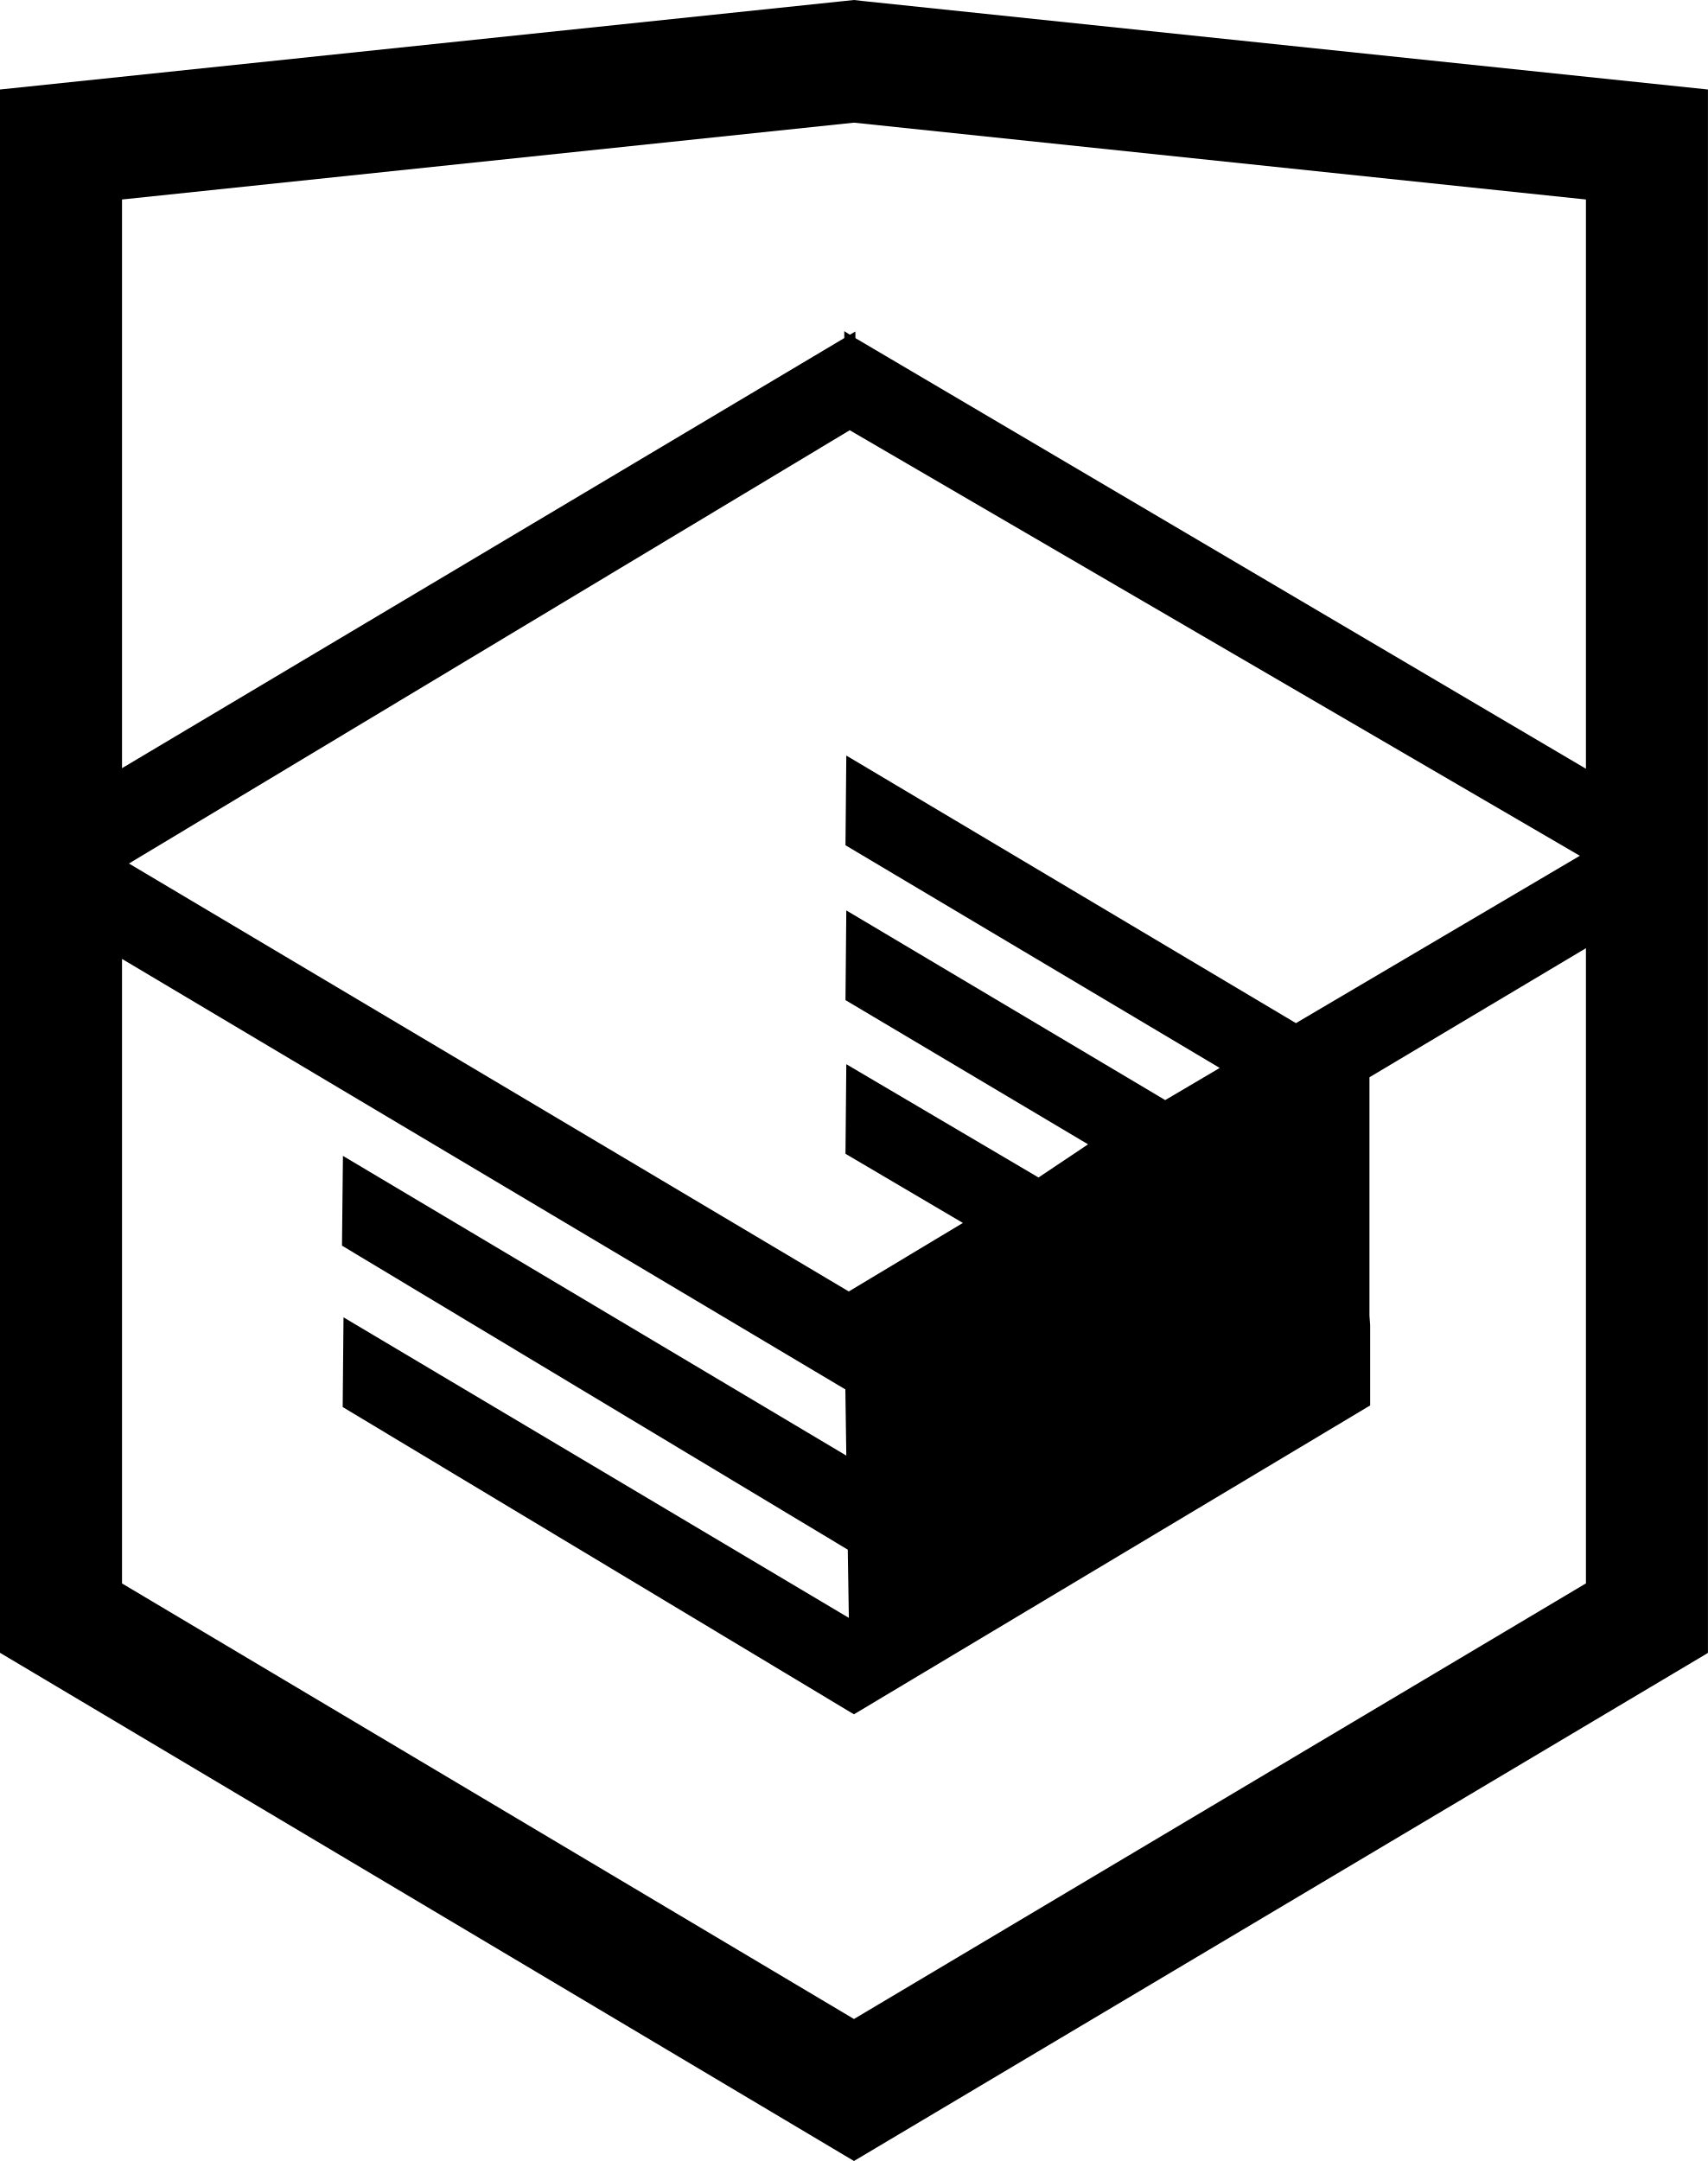
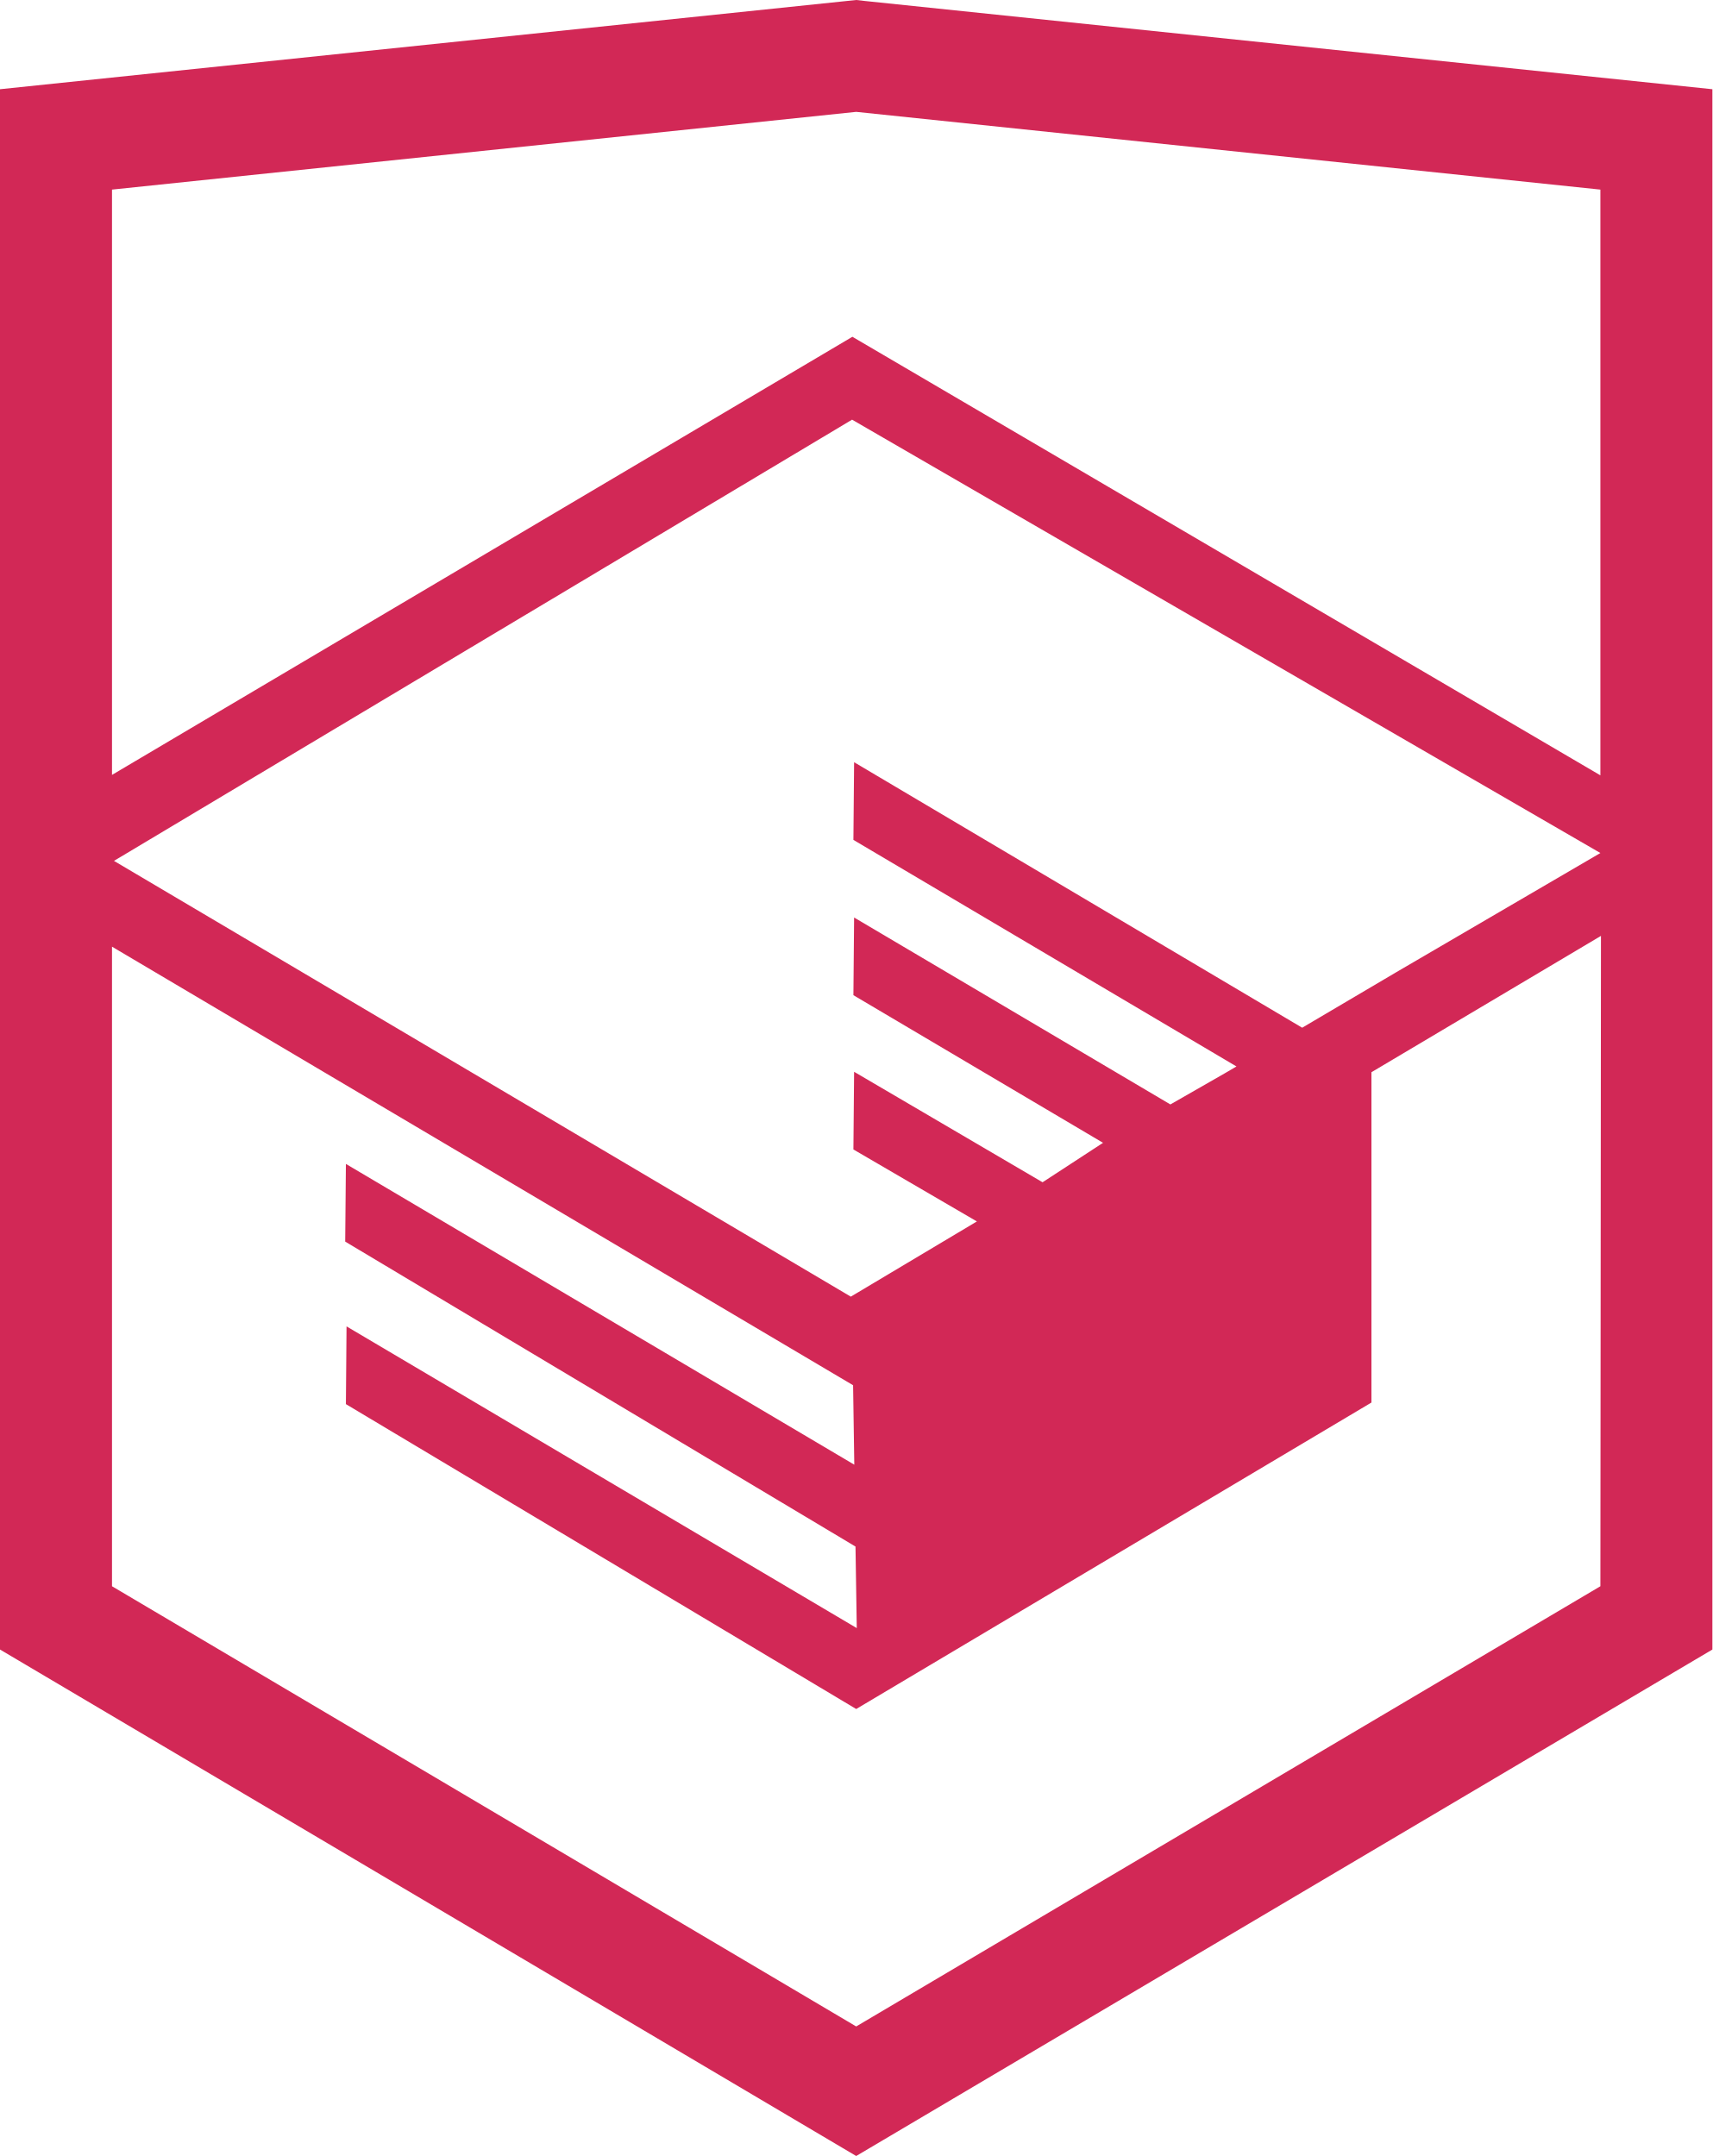
- <svg xmlns="http://www.w3.org/2000/svg" version="1.0" id="Layer_1" x="0px" y="0px" width="26.943px" height="34.09px" viewBox="0 0 26.943 34.09" enable-background="new 0 0 26.943 34.09" xml:space="preserve">
-   <path d="M13.62,0.017L13.472,0L0,1.412v24.661l13.472,8.017l13.43-7.99l0.042-0.026V1.412L13.62,0.017z M25.019,12.127L13.495,5.334 l-0.001-0.104L13.407,5.28l-0.088-0.056v0.109L1.925,12.118V3.147l11.547-1.212l11.547,1.212V12.127z M13.405,6.787L24.923,13.5 l-4.479,2.64l-7.093-4.221l-0.013,1.415l5.904,3.513l-0.86,0.507l-5.031-2.992l-0.013,1.415l3.827,2.275l-0.782,0.523l-3.032-1.787 l-0.013,1.413l1.852,1.091l-1.8,1.081L2.034,13.622L13.405,6.787z M1.925,15.127l11.411,6.791l0.015,1.044l-7.941-4.728L5.395,19.65 l7.979,4.796l0.017,1.076l-7.972-4.741l-0.013,1.415l8.021,4.821l0.045,0.026l8.143-4.872v-1.268l-0.011-0.148v-3.761l3.415-2.036 v10.02L13.472,31.85L1.925,24.979V15.127z" />
+ <svg xmlns="http://www.w3.org/2000/svg" width="27" height="34" viewBox="0 0 27 34" fill="none">
+   <path d="M13.643 0.016L13.5 0L0 1.407V26.013L13.5 34L27 26.013V1.407L13.643 0.016ZM25.234 25.015L13.5 31.957L1.766 25.015V14.929L13.451 21.845L13.47 23.098L5.454 18.355L5.443 19.58L13.489 24.389L13.509 25.675L5.464 20.917L5.454 22.143L13.5 26.951L21.624 22.118V20.893V16.909L25.243 14.759L25.234 25.015ZM25.234 13.452L22.015 15.332L20.532 16.207L13.467 12.02L13.456 13.245L19.496 16.818L19.443 16.849L19.313 16.925L18.454 17.417L13.467 14.469L13.456 15.694L17.392 18.022L16.459 18.631L16.438 18.644L13.467 16.902L13.456 18.127L15.403 19.262L13.415 20.448L1.797 13.576L13.435 6.618L25.234 13.452ZM25.234 12.227L13.44 5.311L1.766 12.22V2.99L13.5 1.764L25.234 2.99V12.227Z" fill="#D22856" />
</svg>
